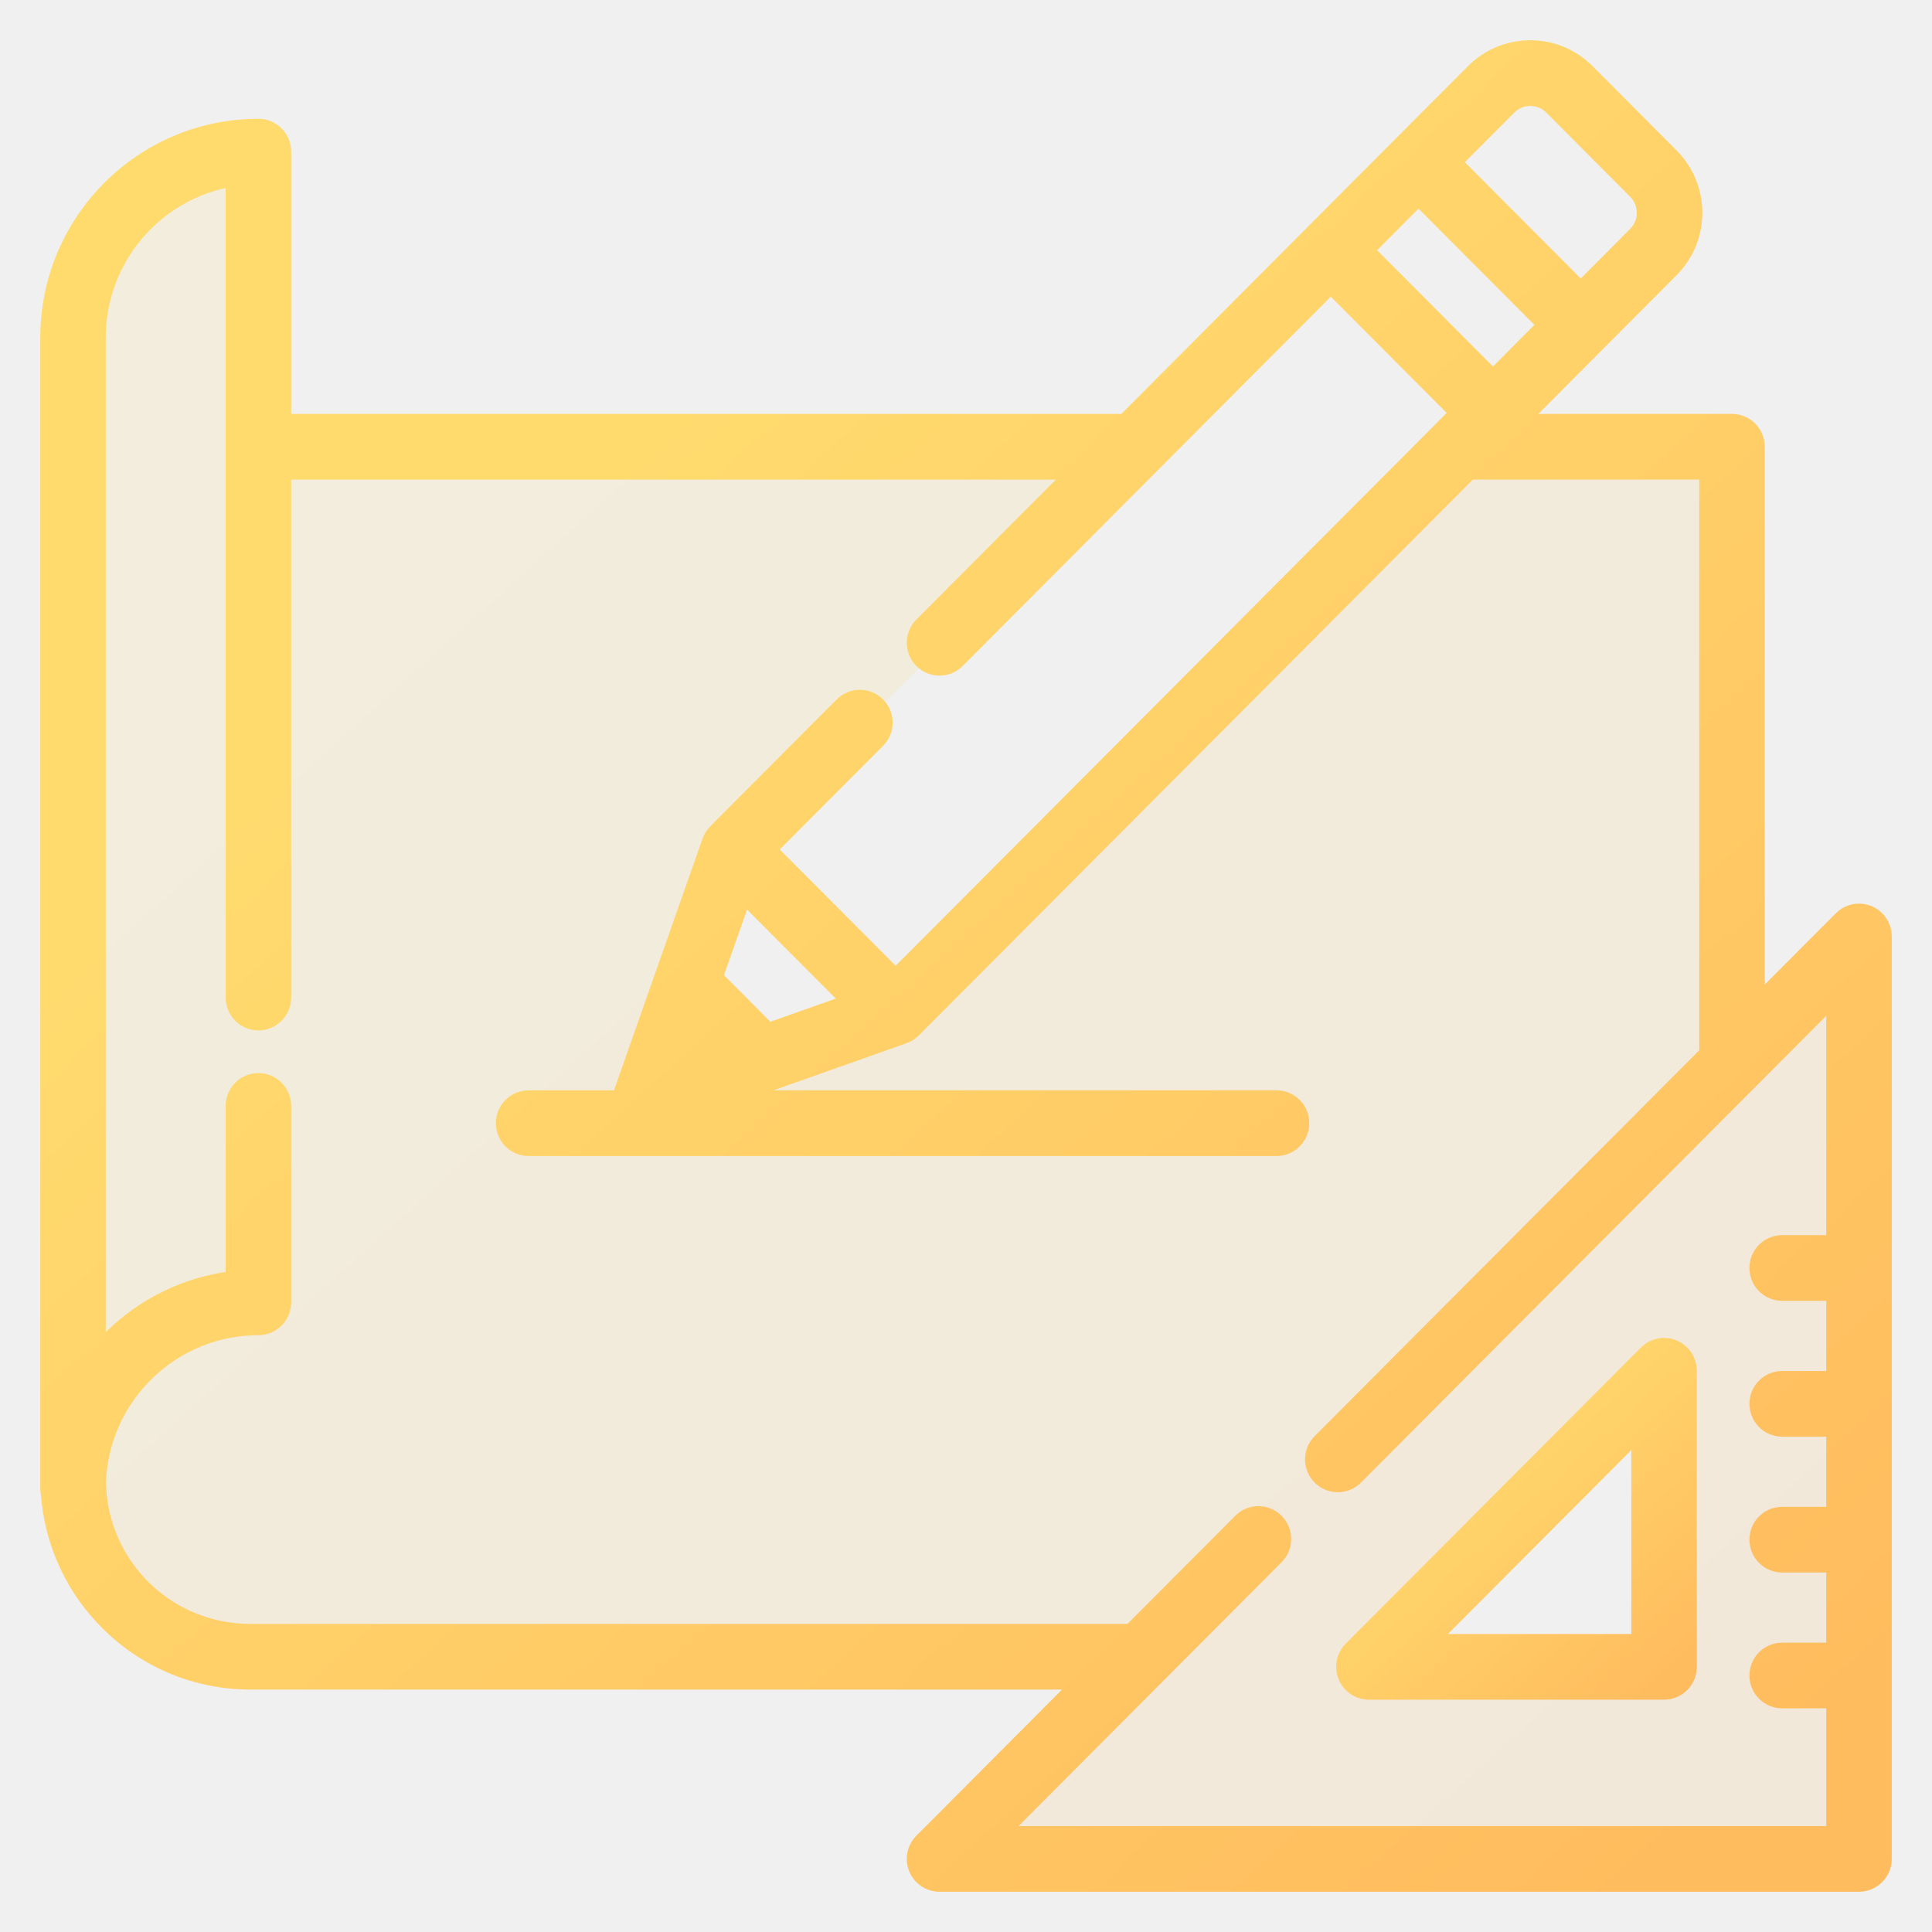
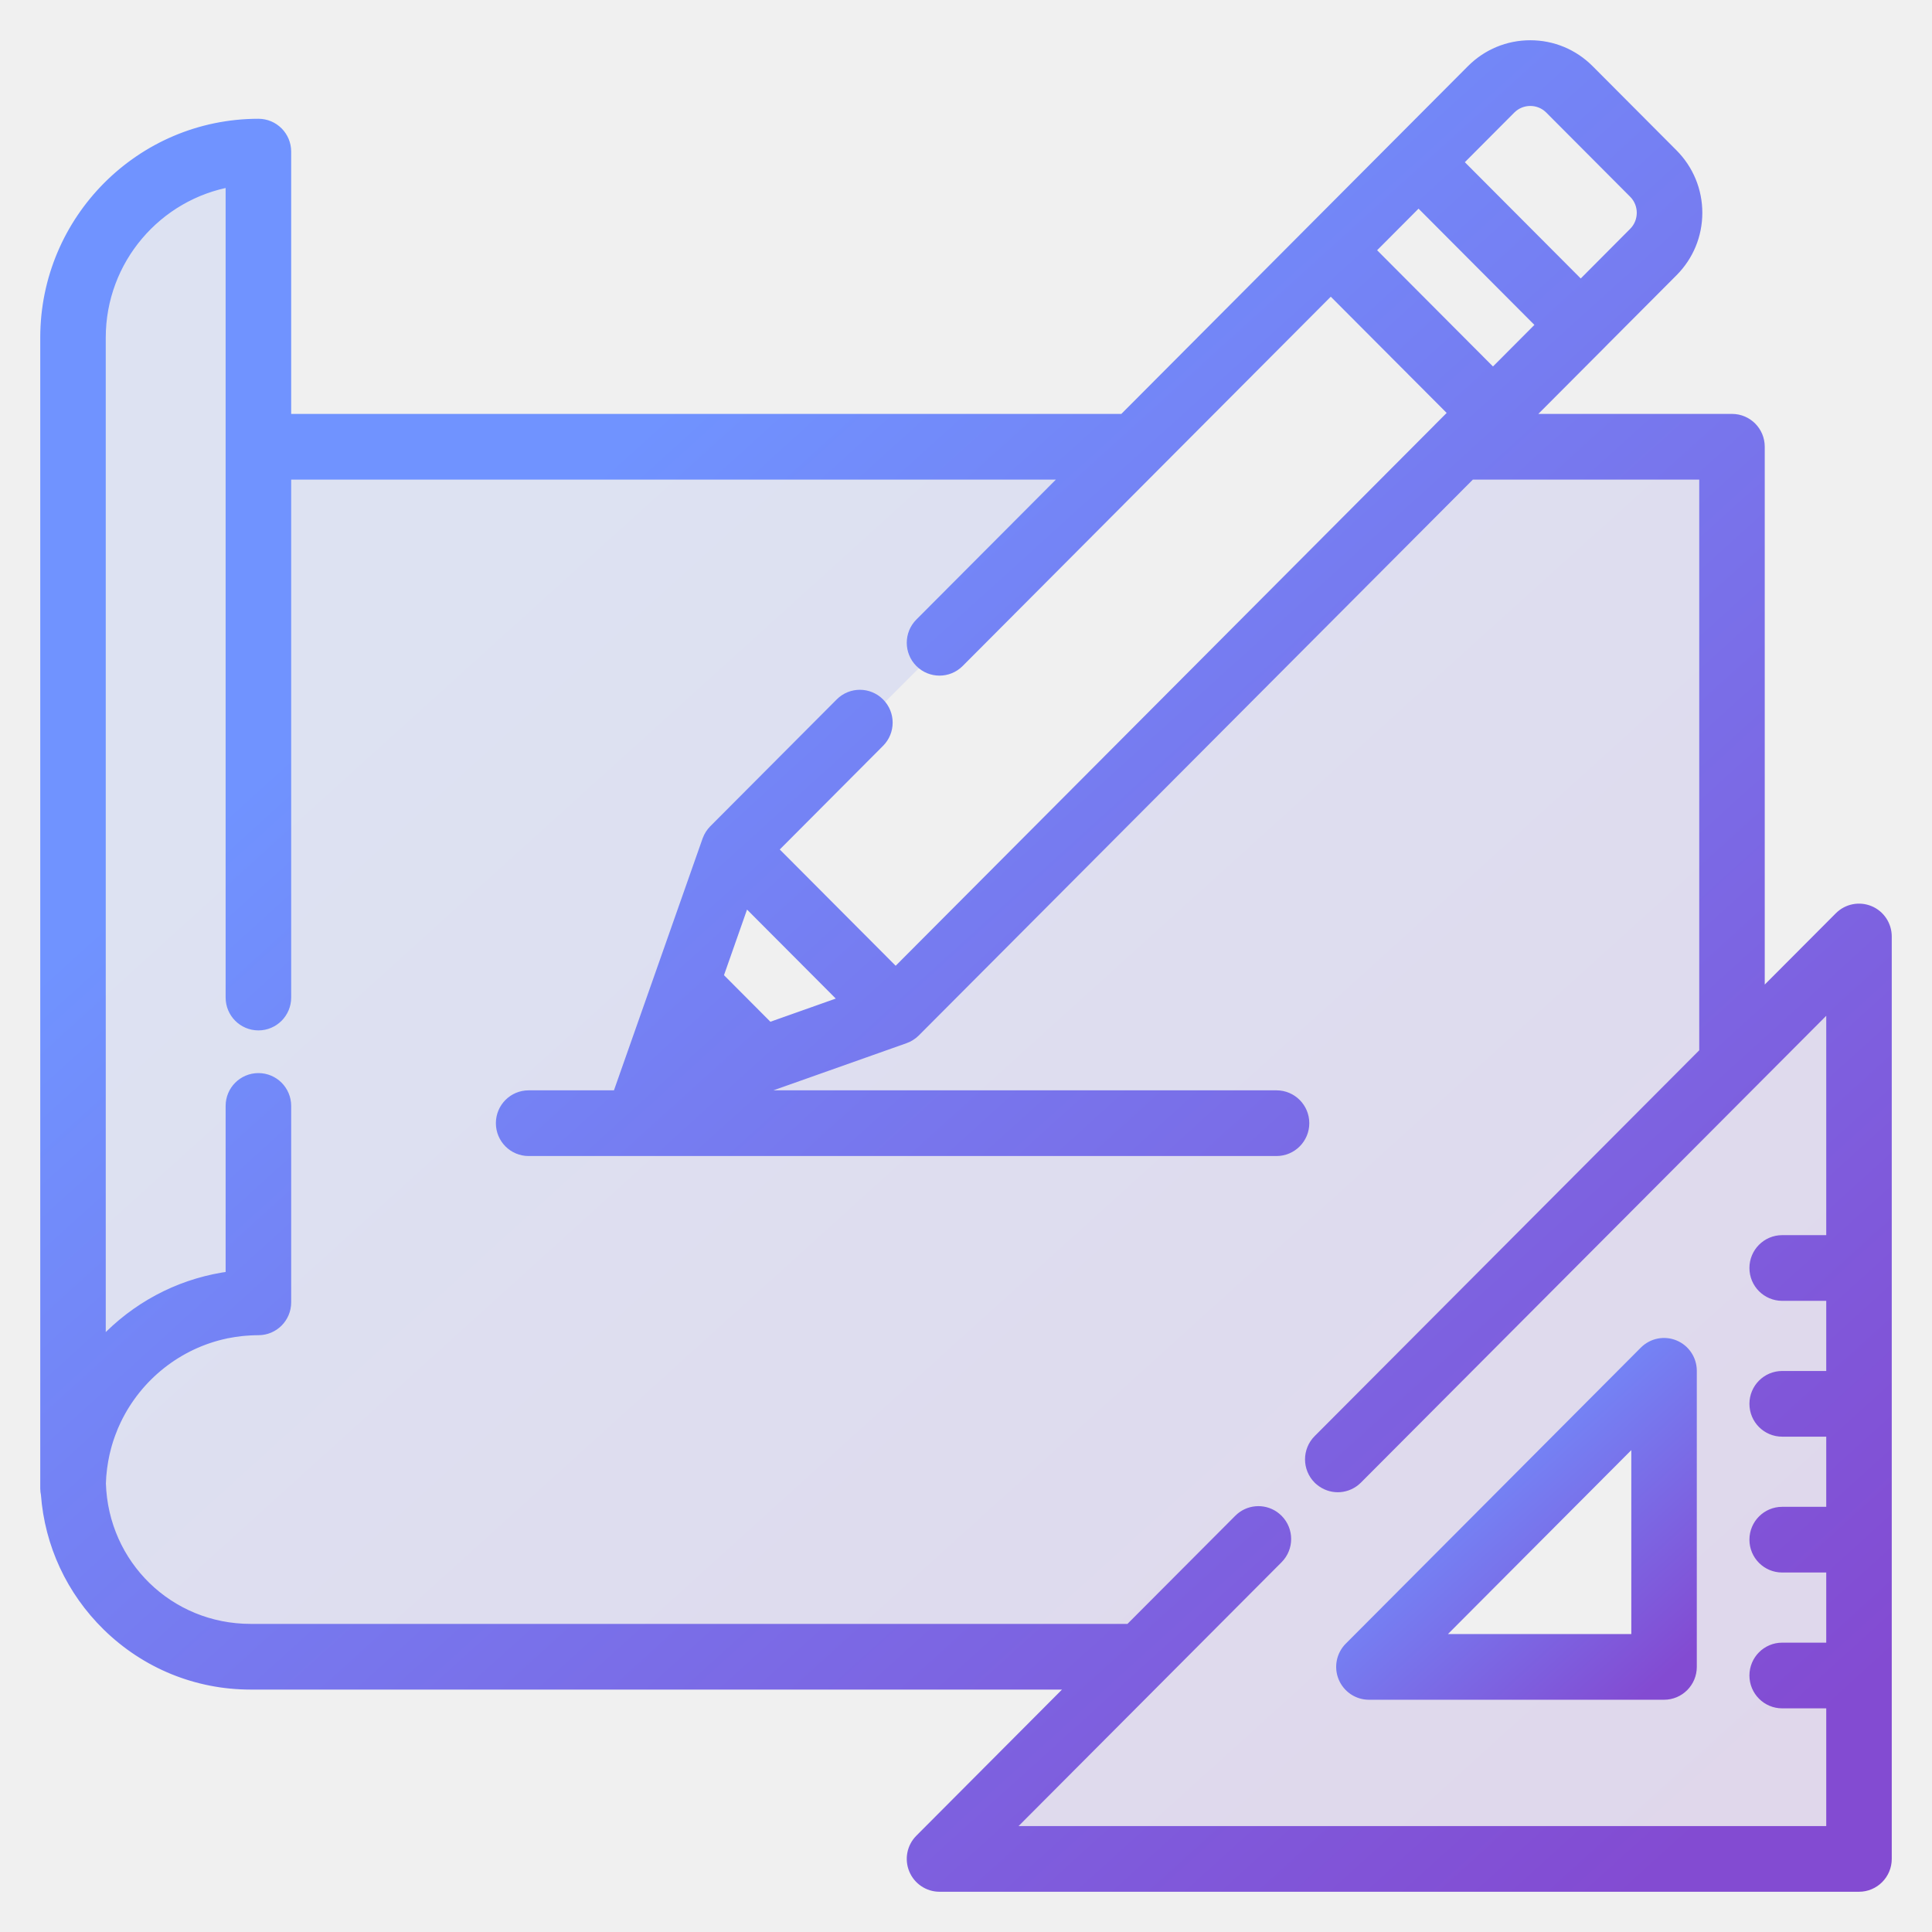
<svg xmlns="http://www.w3.org/2000/svg" width="42" height="42" viewBox="0 0 42 42" fill="none">
-   <path opacity="0.15" fill-rule="evenodd" clip-rule="evenodd" d="M40.638 19.814C40.418 19.723 40.166 19.773 39.998 19.942L38.239 21.706V9.712C38.239 9.386 37.977 9.123 37.652 9.123H33.141L34.779 7.48L34.779 7.479L36.357 5.896C36.695 5.557 36.882 5.106 36.882 4.626C36.882 4.147 36.695 3.696 36.357 3.356L34.533 1.526C34.195 1.187 33.745 1 33.267 1C32.789 1 32.339 1.187 32.001 1.526L30.422 3.11L28.515 5.023L24.429 9.123H6.205V3.296C6.205 2.97 5.942 2.707 5.618 2.707C3.071 2.707 1 4.785 1 7.339V32.356C1 32.399 1.005 32.442 1.014 32.483C1.095 33.566 1.562 34.573 2.344 35.338C3.179 36.155 4.281 36.605 5.447 36.605H23.388L20.009 39.995C19.841 40.163 19.791 40.416 19.882 40.636C19.973 40.856 20.187 41 20.424 41H40.413C40.737 41 41 40.736 41 40.411V20.358C41 20.12 40.857 19.905 40.638 19.814ZM32.831 2.359C33.072 2.118 33.463 2.118 33.703 2.359L35.527 4.189C35.767 4.43 35.767 4.822 35.527 5.063L34.364 6.231L31.668 3.526L32.831 2.359ZM30.838 4.359L33.533 7.063L32.456 8.144L29.761 5.44L30.838 4.359ZM18.397 21.76L16.715 22.356L15.595 21.232L16.188 19.544L18.397 21.76ZM35.829 30.171L30.171 35.829C30.108 35.892 30.152 36 30.241 36H36V30.241C36 30.152 35.892 30.108 35.829 30.171ZM16 18.5L19.5 22L32.5 9L29 5.5L16 18.5Z" fill="url(#paint0_linear)" />
-   <path d="M36.4 29.255C36.18 29.164 35.928 29.214 35.76 29.383L29.344 35.819C29.176 35.988 29.126 36.241 29.217 36.461C29.308 36.681 29.522 36.825 29.759 36.825H36.175C36.499 36.825 36.762 36.561 36.762 36.236V29.799C36.762 29.561 36.619 29.346 36.4 29.255ZM31.176 35.647L35.588 31.221V35.647H31.176Z" fill="url(#paint1_linear)" stroke="url(#paint2_linear)" stroke-width="0.25" />
-   <path d="M40.638 19.814C40.418 19.723 40.166 19.773 39.998 19.942L38.239 21.706V9.712C38.239 9.386 37.977 9.123 37.652 9.123H33.141L34.779 7.48C34.779 7.48 34.779 7.479 34.779 7.479L36.357 5.896C36.695 5.557 36.882 5.106 36.882 4.626C36.882 4.147 36.695 3.696 36.357 3.356L34.533 1.526C34.195 1.187 33.745 1 33.267 1C32.789 1 32.339 1.187 32.001 1.526L30.422 3.11L28.515 5.023L24.429 9.123H6.205V3.296C6.205 2.97 5.942 2.707 5.618 2.707C3.071 2.707 1 4.785 1 7.339V32.356C1 32.399 1.005 32.442 1.014 32.483C1.095 33.566 1.562 34.573 2.344 35.338C3.179 36.155 4.281 36.605 5.447 36.605H23.388L20.009 39.995C19.841 40.163 19.791 40.416 19.882 40.636C19.973 40.856 20.187 41 20.424 41H40.413C40.737 41 41 40.736 41 40.411V20.358C41 20.12 40.857 19.905 40.638 19.814ZM32.831 2.359C33.072 2.118 33.463 2.118 33.703 2.359L35.527 4.189C35.767 4.43 35.767 4.822 35.527 5.063L34.364 6.231L31.668 3.526L32.831 2.359ZM30.838 4.359L33.533 7.063L32.456 8.144L29.761 5.44L30.838 4.359ZM39.826 26.976H38.743C38.419 26.976 38.156 27.24 38.156 27.565C38.156 27.891 38.419 28.154 38.743 28.154H39.826V29.929H38.743C38.419 29.929 38.156 30.193 38.156 30.518C38.156 30.844 38.419 31.107 38.743 31.107H39.826V32.882H38.743C38.419 32.882 38.156 33.146 38.156 33.471C38.156 33.797 38.419 34.06 38.743 34.06H39.826V35.835H38.743C38.419 35.835 38.156 36.099 38.156 36.424C38.156 36.749 38.419 37.013 38.743 37.013H39.826V39.822H21.842L27.772 33.873C28.001 33.643 28.001 33.27 27.772 33.04C27.746 33.014 27.717 32.991 27.688 32.97C27.459 32.813 27.145 32.836 26.942 33.04L24.562 35.427H5.448C3.667 35.427 2.233 34.032 2.177 32.249C2.18 32.137 2.189 32.026 2.203 31.917C2.203 31.916 2.203 31.915 2.203 31.915C2.21 31.863 2.218 31.811 2.227 31.759C2.228 31.753 2.229 31.747 2.23 31.741C2.238 31.695 2.247 31.65 2.257 31.604C2.26 31.591 2.263 31.579 2.266 31.566C2.275 31.527 2.285 31.489 2.295 31.451C2.3 31.43 2.306 31.41 2.312 31.389C2.321 31.359 2.33 31.329 2.339 31.3C2.349 31.27 2.359 31.241 2.369 31.212C2.376 31.192 2.383 31.171 2.391 31.151C2.405 31.112 2.42 31.074 2.436 31.036C2.44 31.025 2.445 31.014 2.449 31.003C2.469 30.956 2.49 30.91 2.512 30.864C2.513 30.862 2.514 30.86 2.515 30.858C2.974 29.905 3.858 29.194 4.917 28.973C4.92 28.973 4.923 28.972 4.926 28.971C4.975 28.961 5.024 28.953 5.073 28.945C5.082 28.944 5.09 28.942 5.098 28.941C5.143 28.934 5.188 28.928 5.233 28.923C5.246 28.922 5.258 28.92 5.271 28.919C5.314 28.914 5.358 28.912 5.402 28.909C5.416 28.908 5.43 28.906 5.444 28.906C5.501 28.903 5.559 28.901 5.618 28.901C5.942 28.901 6.205 28.638 6.205 28.312V24.042C6.205 23.716 5.942 23.453 5.618 23.453C5.293 23.453 5.03 23.716 5.03 24.042V27.76C4.039 27.886 3.119 28.33 2.393 29.041C2.317 29.115 2.245 29.193 2.174 29.272V7.339C2.174 5.635 3.41 4.215 5.03 3.935V21.686C5.03 22.011 5.293 22.275 5.618 22.275C5.942 22.275 6.205 22.011 6.205 21.686V10.301H23.255L20.009 13.557C19.78 13.787 19.78 14.16 20.009 14.39C20.238 14.62 20.61 14.62 20.839 14.39L25.087 10.128C25.087 10.128 25.087 10.128 25.087 10.128L28.93 6.273L31.626 8.977L31.309 9.294C31.309 9.295 31.309 9.295 31.309 9.295L19.471 21.172L16.775 18.467L19.108 16.126C19.338 15.896 19.338 15.523 19.108 15.293C18.879 15.063 18.507 15.063 18.278 15.293L15.529 18.051C15.515 18.066 15.501 18.081 15.488 18.097C15.484 18.102 15.48 18.108 15.476 18.114C15.468 18.125 15.46 18.136 15.452 18.147C15.448 18.154 15.444 18.161 15.44 18.168C15.433 18.179 15.427 18.19 15.421 18.201C15.418 18.209 15.414 18.216 15.411 18.224C15.405 18.235 15.401 18.247 15.396 18.259C15.395 18.263 15.393 18.267 15.391 18.271L14.247 21.522L13.467 23.738C13.457 23.768 13.45 23.798 13.444 23.828H11.492C11.167 23.828 10.905 24.092 10.905 24.417C10.905 24.742 11.167 25.006 11.492 25.006H27.75C28.075 25.006 28.338 24.742 28.338 24.417C28.338 24.092 28.075 23.828 27.75 23.828H16.085L19.666 22.56C19.669 22.559 19.672 22.557 19.675 22.556C19.689 22.551 19.702 22.545 19.716 22.539C19.721 22.537 19.727 22.534 19.732 22.532C19.746 22.525 19.76 22.517 19.773 22.509C19.778 22.506 19.782 22.503 19.786 22.501C19.801 22.492 19.814 22.482 19.828 22.471C19.831 22.469 19.835 22.466 19.838 22.464C19.854 22.45 19.87 22.436 19.886 22.421L31.967 10.301H37.065V22.884L28.667 31.309C28.438 31.539 28.438 31.912 28.667 32.142C28.681 32.156 28.696 32.17 28.712 32.182C28.819 32.27 28.951 32.315 29.082 32.315C29.214 32.315 29.345 32.27 29.453 32.182C29.468 32.17 29.483 32.156 29.497 32.142L29.498 32.142L39.826 21.78V26.976ZM18.397 21.76L16.715 22.356L15.595 21.232L16.188 19.544L18.397 21.76Z" fill="url(#paint3_linear)" stroke="url(#paint4_linear)" stroke-width="0.25" />
+   <g clip-path="url(#clip0_1998_21321)">
+     <path opacity="0.15" fill-rule="evenodd" clip-rule="evenodd" d="M40.638 19.814C40.418 19.723 40.166 19.773 39.998 19.942L38.239 21.706V9.712C38.239 9.386 37.977 9.123 37.652 9.123H33.141L34.779 7.48L34.779 7.479L36.357 5.896C36.695 5.557 36.882 5.106 36.882 4.626C36.882 4.147 36.695 3.696 36.357 3.356L34.533 1.526C34.195 1.187 33.745 1 33.267 1C32.789 1 32.339 1.187 32.001 1.526L30.422 3.11L28.515 5.023L24.429 9.123H6.205V3.296C6.205 2.97 5.942 2.707 5.618 2.707C3.071 2.707 1 4.785 1 7.339V32.356C1 32.399 1.005 32.442 1.014 32.483C1.095 33.566 1.562 34.573 2.344 35.338C3.179 36.155 4.281 36.605 5.447 36.605H23.388L20.009 39.995C19.841 40.163 19.791 40.416 19.882 40.636C19.973 40.856 20.187 41 20.424 41H40.413C40.737 41 41 40.736 41 40.411V20.358C41 20.12 40.857 19.905 40.638 19.814ZM32.831 2.359C33.072 2.118 33.463 2.118 33.703 2.359L35.527 4.189C35.767 4.43 35.767 4.822 35.527 5.063L34.364 6.231L31.668 3.526L32.831 2.359ZM30.838 4.359L33.533 7.063L32.456 8.144L29.761 5.44L30.838 4.359ZM18.397 21.76L16.715 22.356L15.595 21.232L16.188 19.544L18.397 21.76ZM35.829 30.171L30.171 35.829C30.108 35.892 30.152 36 30.241 36H36V30.241C36 30.152 35.892 30.108 35.829 30.171ZM16 18.5L19.5 22L32.5 9L29 5.5L16 18.5Z" fill="url(#paint0_linear_1998_21321)" />
+     <path d="M36.4 29.256C36.18 29.165 35.928 29.215 35.76 29.383L29.344 35.82C29.176 35.989 29.126 36.242 29.217 36.462C29.308 36.682 29.522 36.826 29.759 36.826H36.175C36.499 36.826 36.762 36.562 36.762 36.237V29.8C36.762 29.562 36.619 29.347 36.4 29.256ZM31.176 35.648L35.588 31.222V35.648H31.176Z" fill="url(#paint1_linear_1998_21321)" stroke="url(#paint2_linear_1998_21321)" stroke-width="0.25" />
+     <path d="M40.638 19.814C40.418 19.723 40.166 19.773 39.998 19.942L38.239 21.706V9.712C38.239 9.386 37.977 9.123 37.652 9.123H33.141L34.779 7.48C34.779 7.48 34.779 7.479 34.779 7.479L36.357 5.896C36.695 5.557 36.882 5.106 36.882 4.626C36.882 4.147 36.695 3.696 36.357 3.356L34.533 1.526C34.195 1.187 33.745 1 33.267 1C32.789 1 32.339 1.187 32.001 1.526L30.422 3.11L28.515 5.023L24.429 9.123H6.205V3.296C6.205 2.97 5.942 2.707 5.618 2.707C3.071 2.707 1 4.785 1 7.339V32.356C1 32.399 1.005 32.442 1.014 32.483C1.095 33.566 1.562 34.573 2.344 35.338C3.179 36.155 4.281 36.605 5.447 36.605H23.388L20.009 39.995C19.841 40.163 19.791 40.416 19.882 40.636C19.973 40.856 20.187 41 20.424 41H40.413C40.737 41 41 40.736 41 40.411V20.358C41 20.12 40.857 19.905 40.638 19.814ZM32.831 2.359C33.072 2.118 33.463 2.118 33.703 2.359L35.527 4.189C35.767 4.43 35.767 4.822 35.527 5.063L34.364 6.231L31.668 3.526L32.831 2.359ZM30.838 4.359L33.533 7.063L32.456 8.144L29.761 5.44L30.838 4.359ZM39.826 26.976H38.743C38.419 26.976 38.156 27.24 38.156 27.565C38.156 27.891 38.419 28.154 38.743 28.154H39.826V29.929H38.743C38.419 29.929 38.156 30.193 38.156 30.518C38.156 30.844 38.419 31.107 38.743 31.107H39.826V32.882H38.743C38.419 32.882 38.156 33.146 38.156 33.471C38.156 33.797 38.419 34.06 38.743 34.06H39.826V35.835H38.743C38.419 35.835 38.156 36.099 38.156 36.424C38.156 36.749 38.419 37.013 38.743 37.013H39.826V39.822H21.842L27.772 33.873C28.001 33.643 28.001 33.27 27.772 33.04C27.746 33.014 27.717 32.991 27.688 32.97C27.459 32.813 27.145 32.836 26.942 33.04L24.562 35.427H5.448C3.667 35.427 2.233 34.032 2.177 32.249C2.18 32.137 2.189 32.026 2.203 31.917C2.203 31.916 2.203 31.915 2.203 31.915C2.21 31.863 2.218 31.811 2.227 31.759C2.228 31.753 2.229 31.747 2.23 31.741C2.238 31.695 2.247 31.65 2.257 31.604C2.26 31.591 2.263 31.579 2.266 31.566C2.275 31.527 2.285 31.489 2.295 31.451C2.3 31.43 2.306 31.41 2.312 31.389C2.321 31.359 2.33 31.329 2.339 31.3C2.349 31.27 2.359 31.241 2.369 31.212C2.376 31.192 2.383 31.171 2.391 31.151C2.405 31.112 2.42 31.074 2.436 31.036C2.44 31.025 2.445 31.014 2.449 31.003C2.469 30.956 2.49 30.91 2.512 30.864C2.513 30.862 2.514 30.86 2.515 30.858C2.974 29.905 3.858 29.194 4.917 28.973C4.92 28.973 4.923 28.972 4.926 28.971C4.975 28.961 5.024 28.953 5.073 28.945C5.082 28.944 5.09 28.942 5.098 28.941C5.143 28.934 5.188 28.928 5.233 28.923C5.246 28.922 5.258 28.92 5.271 28.919C5.314 28.914 5.358 28.912 5.402 28.909C5.416 28.908 5.43 28.906 5.444 28.906C5.501 28.903 5.559 28.901 5.618 28.901C5.942 28.901 6.205 28.638 6.205 28.312V24.042C6.205 23.716 5.942 23.453 5.618 23.453C5.293 23.453 5.03 23.716 5.03 24.042V27.76C4.039 27.886 3.119 28.33 2.393 29.041C2.317 29.115 2.245 29.193 2.174 29.272V7.339C2.174 5.635 3.41 4.215 5.03 3.935V21.686C5.03 22.011 5.293 22.275 5.618 22.275C5.942 22.275 6.205 22.011 6.205 21.686V10.301H23.255L20.009 13.557C19.78 13.787 19.78 14.16 20.009 14.39C20.238 14.62 20.61 14.62 20.839 14.39L25.087 10.128C25.087 10.128 25.087 10.128 25.087 10.128L28.93 6.273L31.626 8.977L31.309 9.294C31.309 9.295 31.309 9.295 31.309 9.295L19.471 21.172L16.775 18.467L19.108 16.126C19.338 15.896 19.338 15.523 19.108 15.293C18.879 15.063 18.507 15.063 18.278 15.293L15.529 18.051C15.515 18.066 15.501 18.081 15.488 18.097C15.484 18.102 15.48 18.108 15.476 18.114C15.468 18.125 15.46 18.136 15.452 18.147C15.448 18.154 15.444 18.161 15.44 18.168C15.433 18.179 15.427 18.19 15.421 18.201C15.418 18.209 15.414 18.216 15.411 18.224C15.405 18.235 15.401 18.247 15.396 18.259C15.395 18.263 15.393 18.267 15.391 18.271L14.247 21.522L13.467 23.738C13.457 23.768 13.45 23.798 13.444 23.828H11.492C11.167 23.828 10.905 24.092 10.905 24.417C10.905 24.742 11.167 25.006 11.492 25.006H27.75C28.075 25.006 28.338 24.742 28.338 24.417C28.338 24.092 28.075 23.828 27.75 23.828H16.085L19.666 22.56C19.669 22.559 19.672 22.557 19.675 22.556C19.689 22.551 19.702 22.545 19.716 22.539C19.721 22.537 19.727 22.534 19.732 22.532C19.746 22.525 19.76 22.517 19.773 22.509C19.778 22.506 19.782 22.503 19.786 22.501C19.801 22.492 19.814 22.482 19.828 22.471C19.831 22.469 19.835 22.466 19.838 22.464C19.854 22.45 19.87 22.436 19.886 22.421L31.967 10.301H37.065V22.884L28.667 31.309C28.438 31.539 28.438 31.912 28.667 32.142C28.681 32.156 28.696 32.17 28.712 32.182C28.819 32.27 28.951 32.315 29.082 32.315C29.214 32.315 29.345 32.27 29.453 32.182C29.468 32.17 29.483 32.156 29.497 32.142L39.826 21.78V26.976ZM18.397 21.76L16.715 22.356L15.595 21.232L16.188 19.544L18.397 21.76Z" fill="url(#paint3_linear_1998_21321)" />
+     <path d="M25.087 10.128L20.839 14.39C20.61 14.62 20.238 14.62 20.009 14.39C19.78 14.16 19.78 13.787 20.009 13.557L23.255 10.301H6.205V21.686C6.205 22.011 5.942 22.275 5.618 22.275C5.293 22.275 5.03 22.011 5.03 21.686V3.935C3.41 4.215 2.174 5.635 2.174 7.339V29.272C2.245 29.193 2.317 29.115 2.393 29.041C3.119 28.33 4.039 27.886 5.03 27.76V24.042C5.03 23.716 5.293 23.453 5.618 23.453C5.942 23.453 6.205 23.716 6.205 24.042V28.312C6.205 28.638 5.942 28.901 5.618 28.901C5.559 28.901 5.501 28.903 5.444 28.906C5.43 28.906 5.416 28.908 5.402 28.909C5.358 28.912 5.314 28.914 5.271 28.919C5.258 28.92 5.246 28.922 5.233 28.923C5.188 28.928 5.143 28.934 5.098 28.941C5.09 28.942 5.082 28.944 5.073 28.945C5.024 28.953 4.975 28.961 4.926 28.971C4.923 28.972 4.92 28.973 4.917 28.973C3.858 29.194 2.974 29.905 2.515 30.858C2.514 30.86 2.513 30.862 2.512 30.864C2.49 30.91 2.469 30.956 2.449 31.003C2.445 31.014 2.44 31.025 2.436 31.036C2.42 31.074 2.405 31.112 2.391 31.151C2.383 31.171 2.376 31.192 2.369 31.212C2.359 31.241 2.349 31.27 2.339 31.3C2.33 31.329 2.321 31.359 2.312 31.389C2.306 31.41 2.3 31.43 2.295 31.451C2.285 31.489 2.275 31.527 2.266 31.566C2.263 31.579 2.26 31.591 2.257 31.604C2.247 31.65 2.238 31.695 2.23 31.741C2.229 31.747 2.228 31.753 2.227 31.759C2.218 31.811 2.21 31.863 2.203 31.915C2.203 31.915 2.203 31.916 2.203 31.917C2.189 32.026 2.18 32.137 2.177 32.249C2.233 34.032 3.667 35.427 5.448 35.427H24.562L26.942 33.04C27.145 32.836 27.459 32.813 27.688 32.97C27.717 32.991 27.746 33.014 27.772 33.04C28.001 33.27 28.001 33.643 27.772 33.873L21.842 39.822H39.826V37.013H38.743C38.419 37.013 38.156 36.749 38.156 36.424C38.156 36.099 38.419 35.835 38.743 35.835H39.826V34.06H38.743C38.419 34.06 38.156 33.797 38.156 33.471C38.156 33.146 38.419 32.882 38.743 32.882H39.826V31.107H38.743C38.419 31.107 38.156 30.844 38.156 30.518C38.156 30.193 38.419 29.929 38.743 29.929H39.826V28.154H38.743C38.419 28.154 38.156 27.891 38.156 27.565C38.156 27.24 38.419 26.976 38.743 26.976H39.826V21.78L29.497 32.142C29.483 32.156 29.468 32.17 29.453 32.182C29.345 32.27 29.214 32.315 29.082 32.315C28.951 32.315 28.819 32.27 28.712 32.182C28.696 32.17 28.681 32.156 28.667 32.142C28.438 31.912 28.438 31.539 28.667 31.309L37.065 22.884V10.301H31.967L19.886 22.421C19.87 22.436 19.854 22.45 19.838 22.464C19.835 22.466 19.831 22.469 19.828 22.471C19.814 22.482 19.801 22.492 19.786 22.501C19.782 22.503 19.778 22.506 19.773 22.509C19.76 22.517 19.746 22.525 19.732 22.532C19.727 22.534 19.721 22.537 19.716 22.539C19.702 22.545 19.689 22.551 19.675 22.556C19.672 22.557 19.669 22.559 19.666 22.56L16.085 23.828H27.75C28.075 23.828 28.338 24.092 28.338 24.417C28.338 24.742 28.075 25.006 27.75 25.006H11.492C11.167 25.006 10.905 24.742 10.905 24.417C10.905 24.092 11.167 23.828 11.492 23.828H13.444C13.45 23.798 13.457 23.768 13.467 23.738L14.247 21.522L15.391 18.271C15.393 18.267 15.395 18.263 15.396 18.259C15.401 18.247 15.405 18.235 15.411 18.224C15.414 18.216 15.418 18.209 15.421 18.201C15.427 18.19 15.433 18.179 15.44 18.168C15.444 18.161 15.448 18.154 15.452 18.147C15.46 18.136 15.468 18.125 15.476 18.114C15.48 18.108 15.484 18.102 15.488 18.097C15.501 18.081 15.515 18.066 15.529 18.051L18.278 15.293C18.507 15.063 18.879 15.063 19.108 15.293C19.338 15.523 19.338 15.896 19.108 16.126L16.775 18.467L19.471 21.172L31.309 9.295C31.309 9.295 31.309 9.295 31.309 9.294L31.626 8.977L28.93 6.273L25.087 10.128ZM25.087 10.128C25.087 10.128 25.087 10.128 25.087 10.128ZM40.638 19.814C40.418 19.723 40.166 19.773 39.998 19.942L38.239 21.706V9.712C38.239 9.386 37.977 9.123 37.652 9.123H33.141L34.779 7.48C34.779 7.48 34.779 7.479 34.779 7.479L36.357 5.896C36.695 5.557 36.882 5.106 36.882 4.626C36.882 4.147 36.695 3.696 36.357 3.356L34.533 1.526C34.195 1.187 33.745 1 33.267 1C32.789 1 32.339 1.187 32.001 1.526L30.422 3.11L28.515 5.023L24.429 9.123H6.205V3.296C6.205 2.97 5.942 2.707 5.618 2.707C3.071 2.707 1 4.785 1 7.339V32.356C1 32.399 1.005 32.442 1.014 32.483C1.095 33.566 1.562 34.573 2.344 35.338C3.179 36.155 4.281 36.605 5.447 36.605H23.388L20.009 39.995C19.841 40.163 19.791 40.416 19.882 40.636C19.973 40.856 20.187 41 20.424 41H40.413C40.737 41 41 40.736 41 40.411V20.358C41 20.12 40.857 19.905 40.638 19.814ZM32.831 2.359C33.072 2.118 33.463 2.118 33.703 2.359L35.527 4.189C35.767 4.43 35.767 4.822 35.527 5.063L34.364 6.231L31.668 3.526L32.831 2.359ZM30.838 4.359L33.533 7.063L32.456 8.144L29.761 5.44L30.838 4.359ZM18.397 21.76L16.715 22.356L15.595 21.232L16.188 19.544L18.397 21.76Z" stroke="url(#paint4_linear_1998_21321)" stroke-width="0.25" />
+   </g>
  <defs>
-     <linearGradient id="paint0_linear" x1="3.267" y1="1" x2="37.8" y2="39.133" gradientUnits="userSpaceOnUse">
-       <stop offset="0.259" stop-color="#FFDB6E" />
-       <stop offset="1" stop-color="#FFBC5E" />
+     <linearGradient id="paint0_linear_1998_21321" x1="3.267" y1="1" x2="37.8" y2="39.133" gradientUnits="userSpaceOnUse">
+       <stop offset="0.259" stop-color="#7093FF" />
+       <stop offset="1" stop-color="#834BD2" />
    </linearGradient>
-     <linearGradient id="paint1_linear" x1="29.602" y1="29.21" x2="36.178" y2="36.448" gradientUnits="userSpaceOnUse">
-       <stop offset="0.259" stop-color="#FFDB6E" />
-       <stop offset="1" stop-color="#FFBC5E" />
+     <linearGradient id="paint1_linear_1998_21321" x1="29.602" y1="29.211" x2="36.178" y2="36.449" gradientUnits="userSpaceOnUse">
+       <stop offset="0.259" stop-color="#7093FF" />
+       <stop offset="1" stop-color="#834BD2" />
    </linearGradient>
-     <linearGradient id="paint2_linear" x1="29.602" y1="29.21" x2="36.178" y2="36.448" gradientUnits="userSpaceOnUse">
-       <stop offset="0.259" stop-color="#FFDB6E" />
-       <stop offset="1" stop-color="#FFBC5E" />
+     <linearGradient id="paint2_linear_1998_21321" x1="29.602" y1="29.211" x2="36.178" y2="36.449" gradientUnits="userSpaceOnUse">
+       <stop offset="0.259" stop-color="#7093FF" />
+       <stop offset="1" stop-color="#834BD2" />
    </linearGradient>
-     <linearGradient id="paint3_linear" x1="3.267" y1="1" x2="37.8" y2="39.133" gradientUnits="userSpaceOnUse">
-       <stop offset="0.259" stop-color="#FFDB6E" />
-       <stop offset="1" stop-color="#FFBC5E" />
+     <linearGradient id="paint3_linear_1998_21321" x1="3.267" y1="1" x2="37.8" y2="39.133" gradientUnits="userSpaceOnUse">
+       <stop offset="0.259" stop-color="#7093FF" />
+       <stop offset="1" stop-color="#834BD2" />
    </linearGradient>
-     <linearGradient id="paint4_linear" x1="3.267" y1="1" x2="37.8" y2="39.133" gradientUnits="userSpaceOnUse">
-       <stop offset="0.259" stop-color="#FFDB6E" />
-       <stop offset="1" stop-color="#FFBC5E" />
+     <linearGradient id="paint4_linear_1998_21321" x1="3.267" y1="1" x2="37.8" y2="39.133" gradientUnits="userSpaceOnUse">
+       <stop offset="0.259" stop-color="#7093FF" />
+       <stop offset="1" stop-color="#834BD2" />
    </linearGradient>
+     <clipPath id="clip0_1998_21321">
+       <rect width="42" height="42" fill="white" />
+     </clipPath>
  </defs>
</svg>
